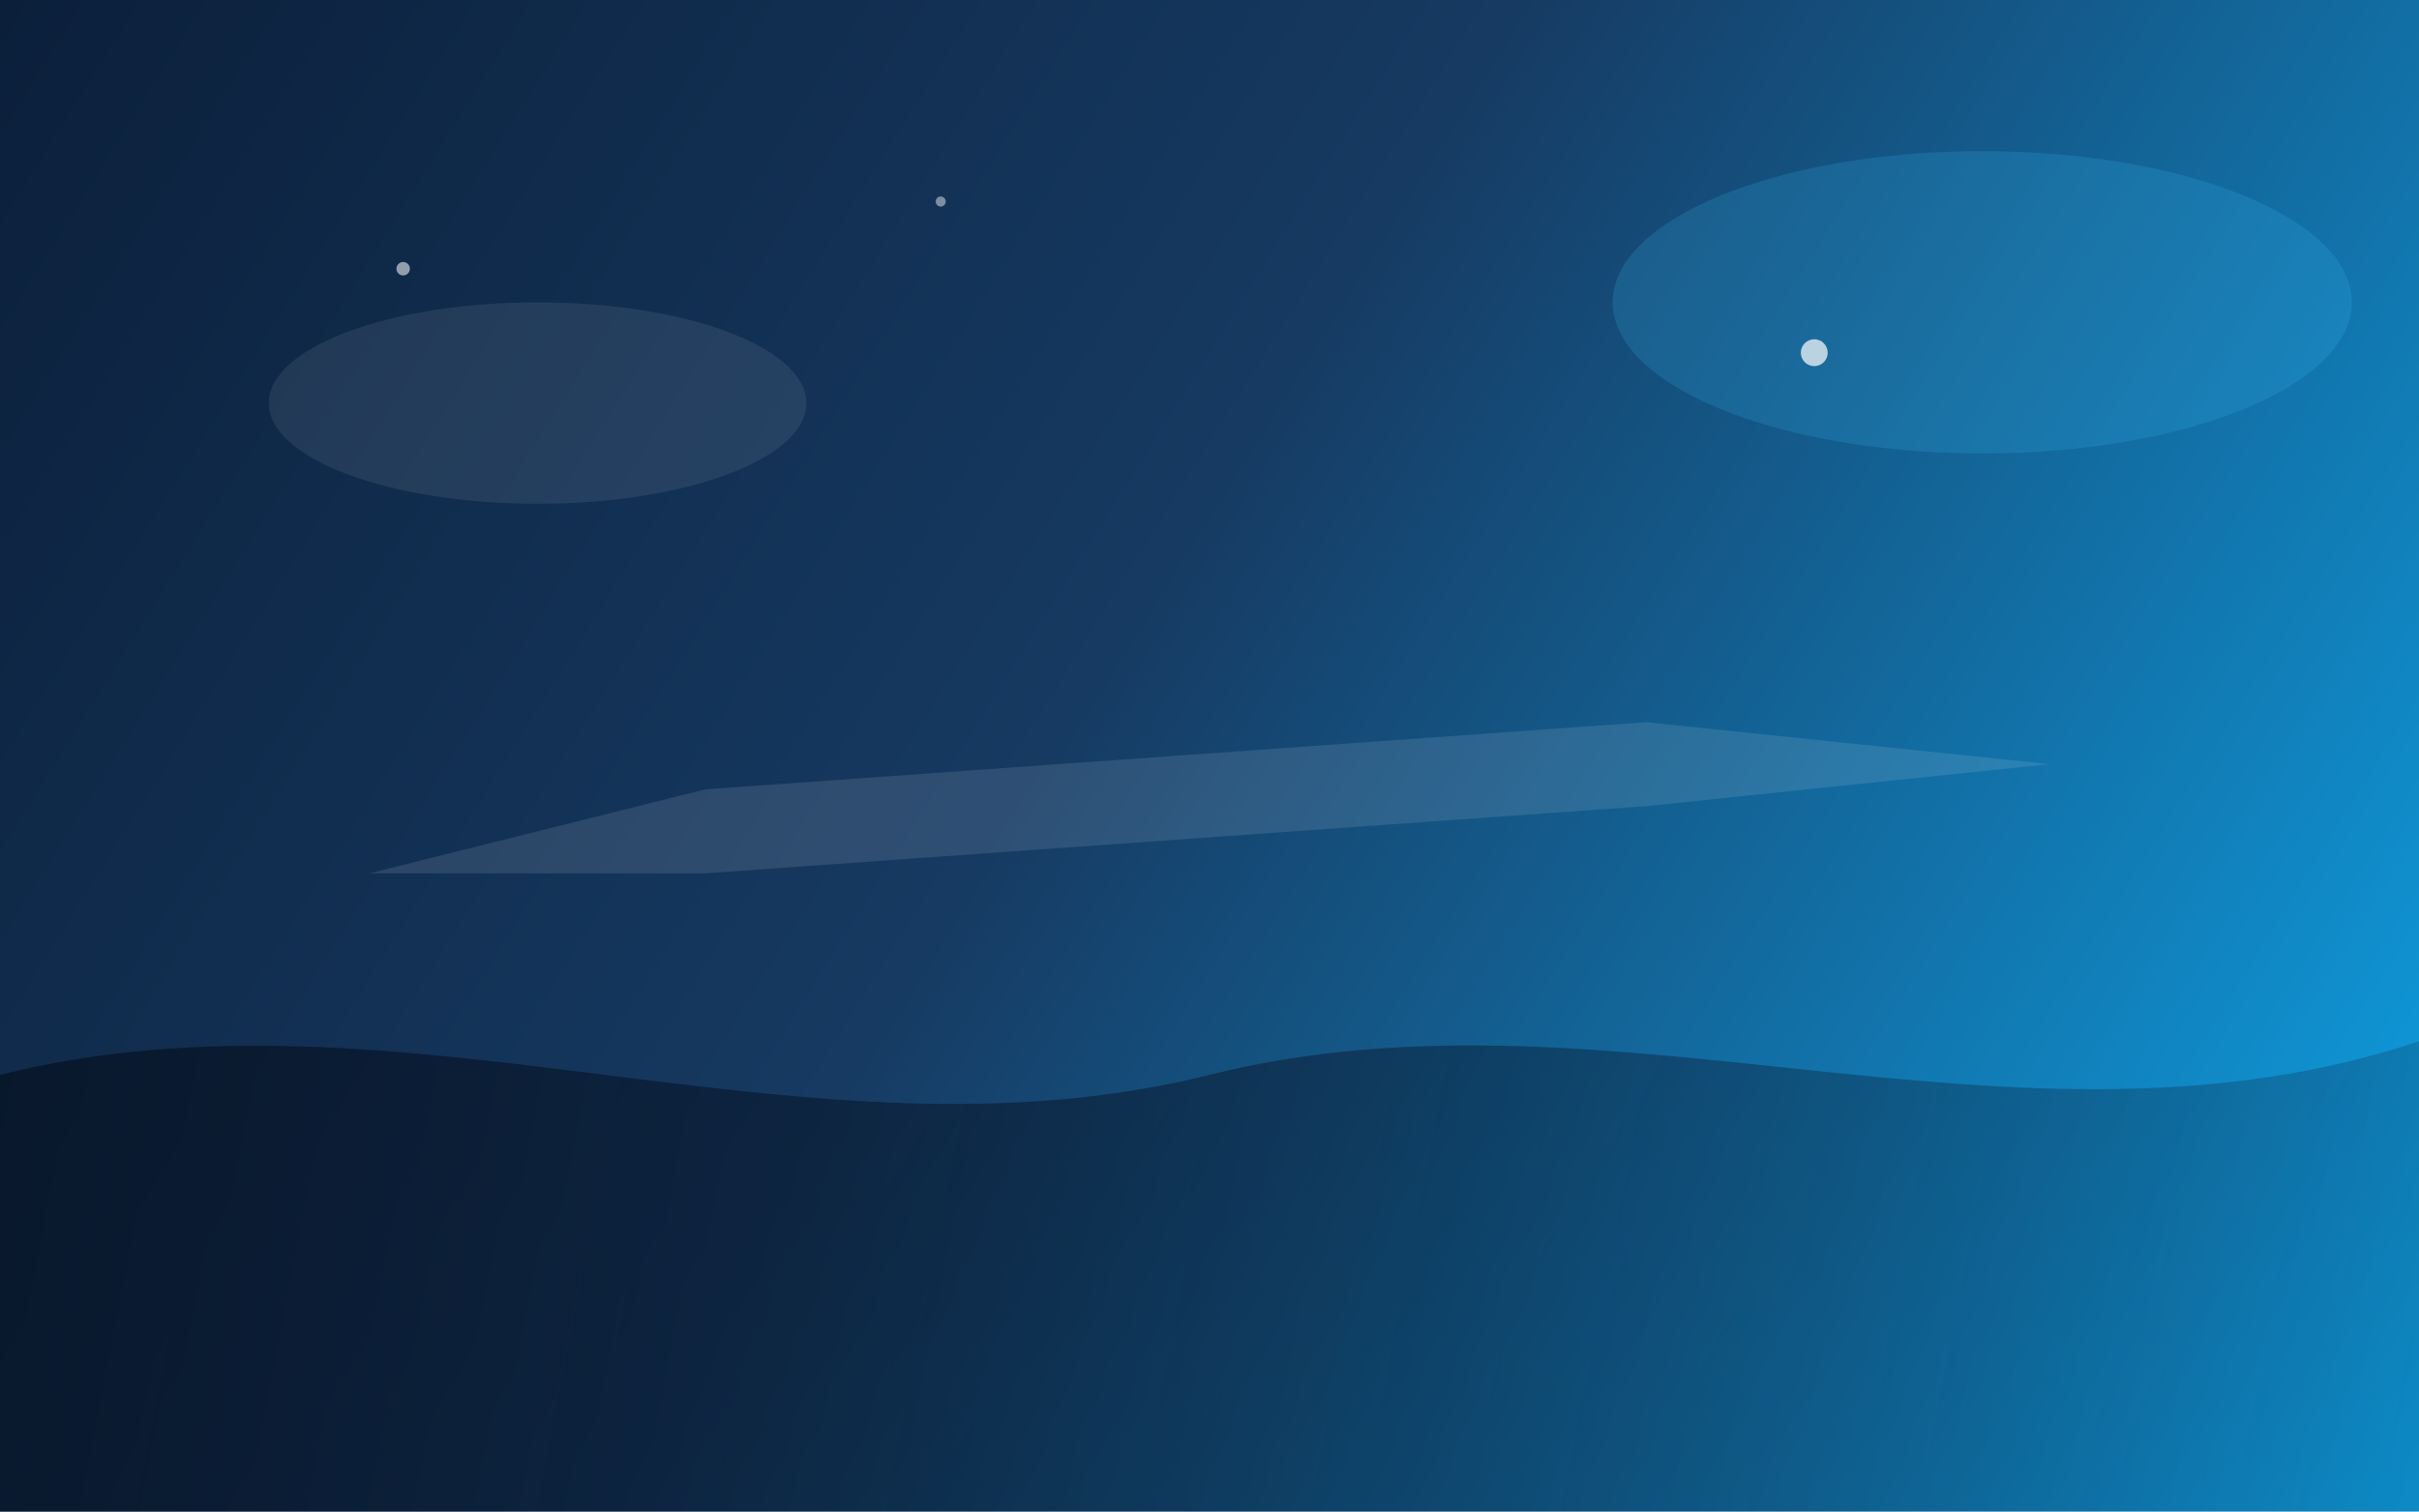
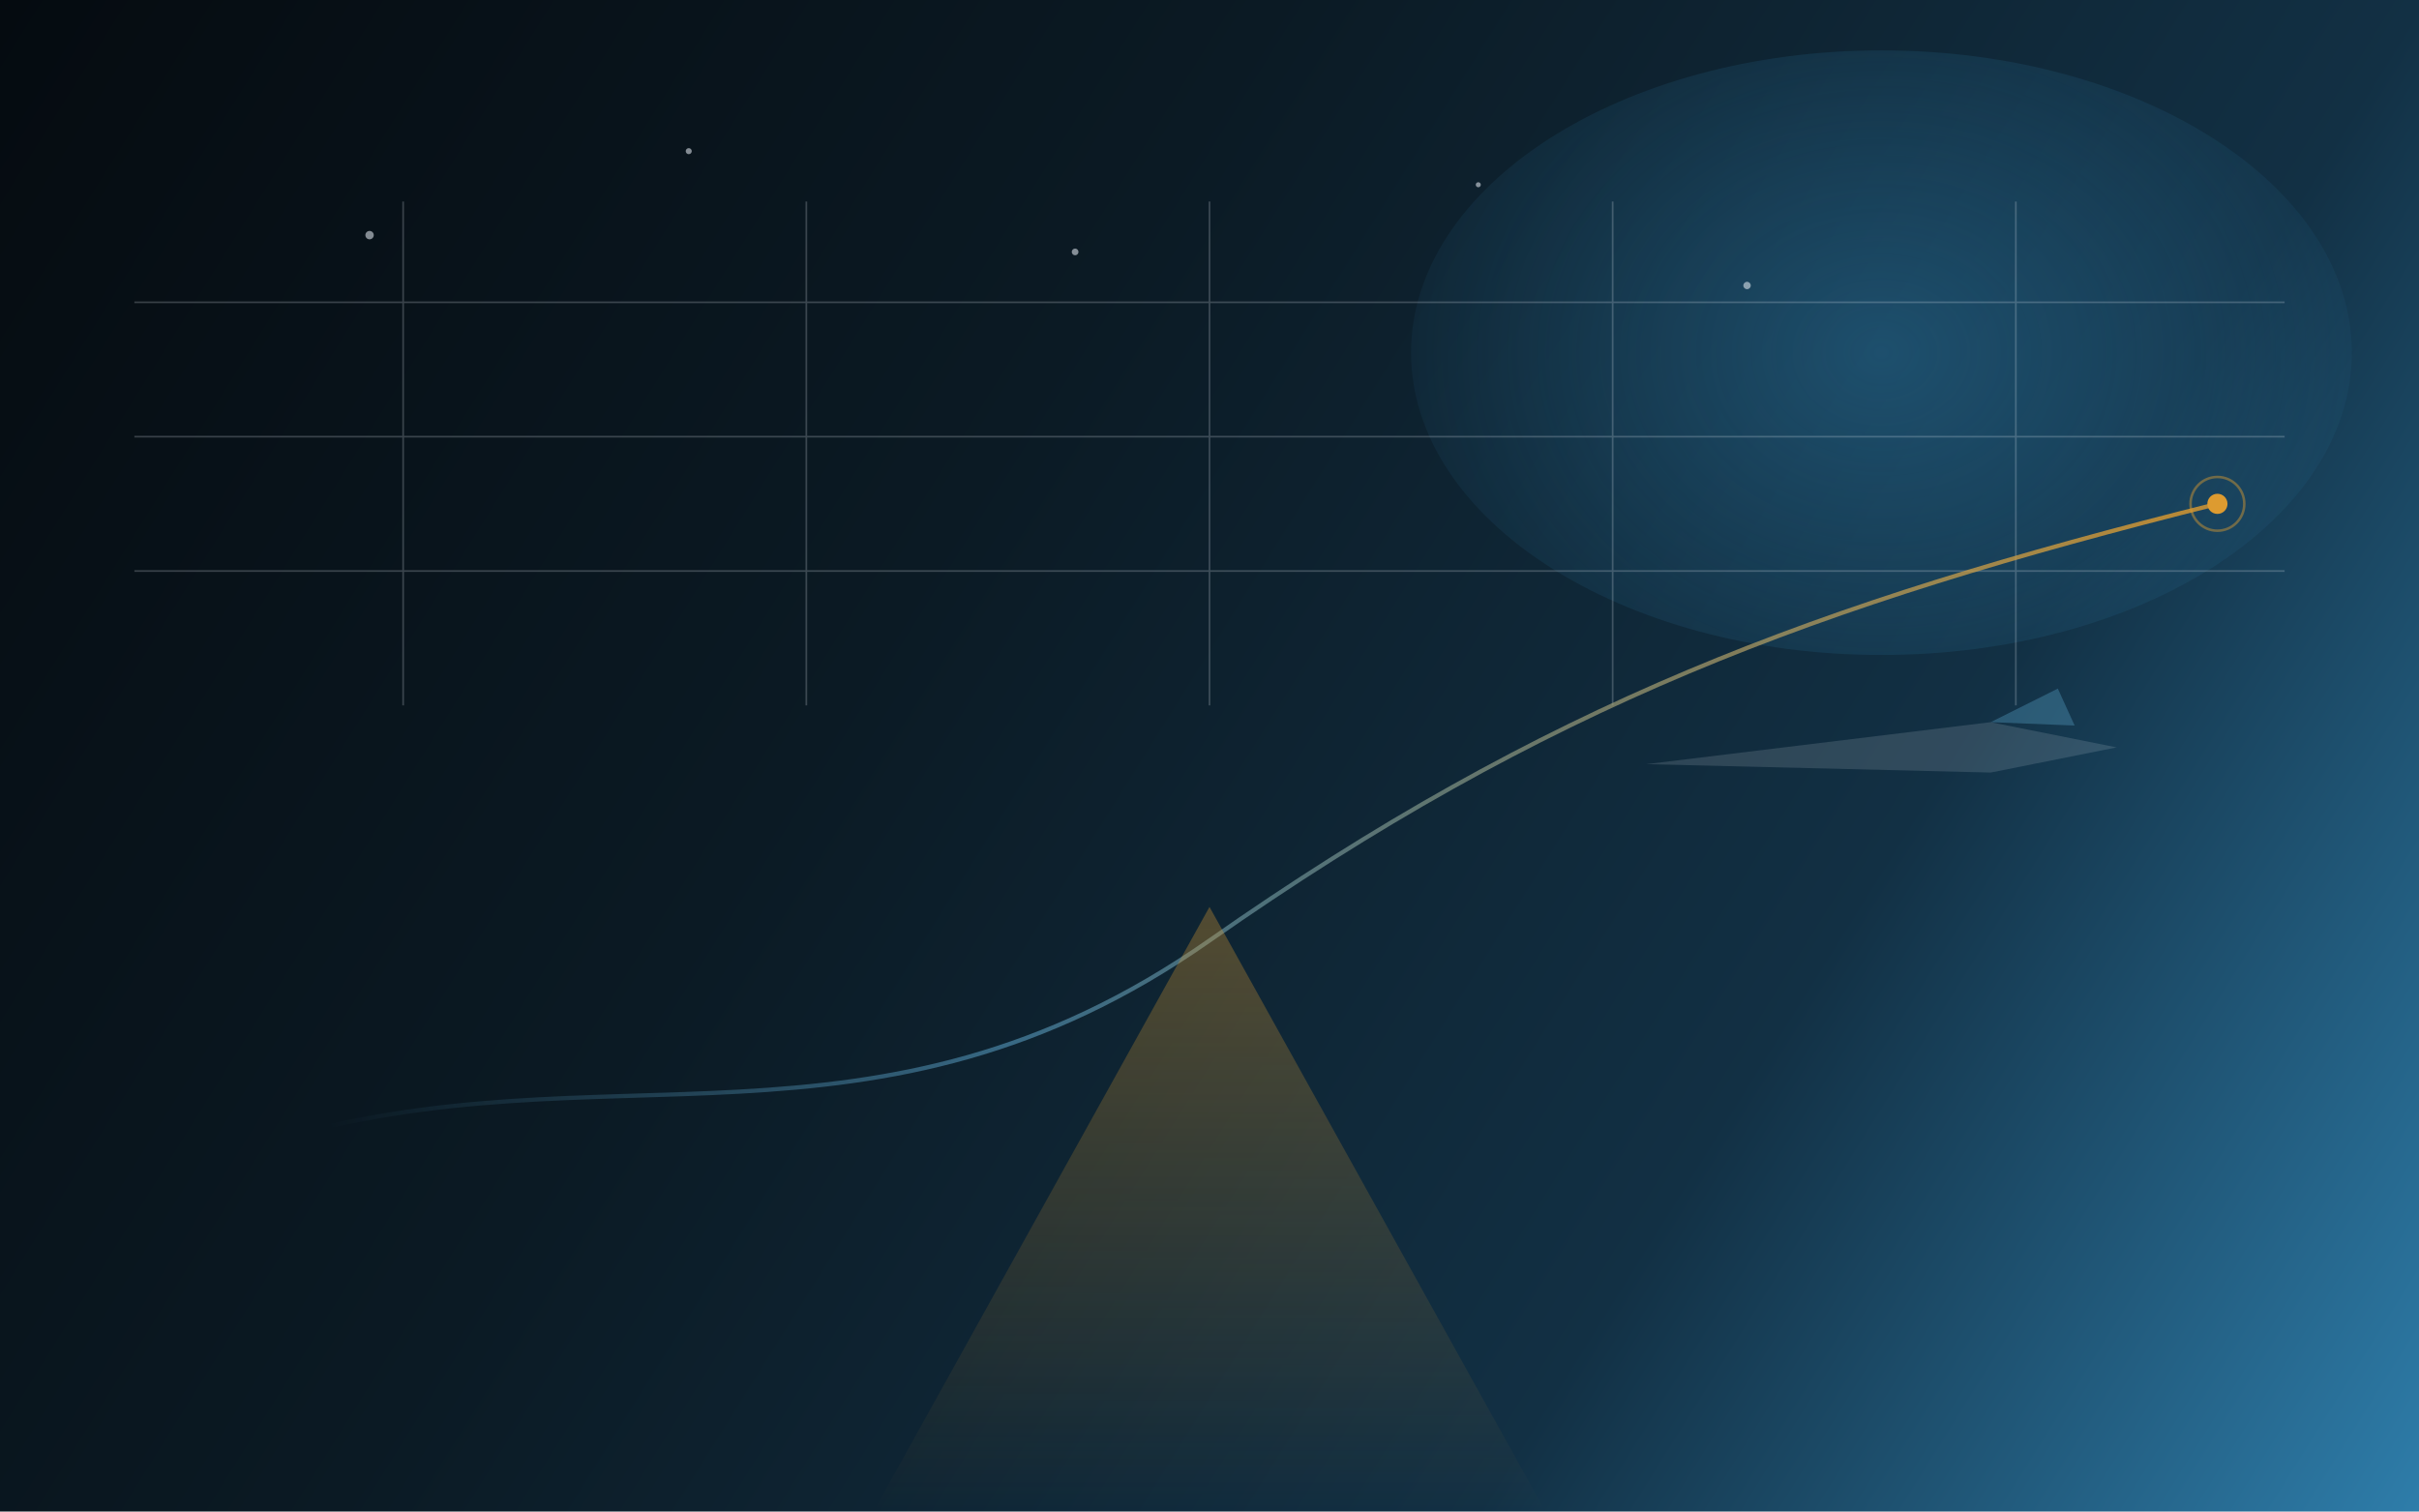
- <svg xmlns="http://www.w3.org/2000/svg" viewBox="0 0 1440 900" fill="none" role="img" aria-label="Aviation sky backdrop">
+ <svg xmlns="http://www.w3.org/2000/svg" viewBox="0 0 1440 900" fill="none" role="img" aria-label="ATPL PASS aviation learning platform sky">
  <defs>
    <linearGradient id="sky" x1="0" y1="0" x2="1440" y2="900" gradientUnits="userSpaceOnUse">
-       <stop stop-color="#0B1F3A" />
-       <stop offset="0.45" stop-color="#163A62" />
-       <stop offset="1" stop-color="#0EA5E9" />
+       <stop stop-color="#050B10" />
+       <stop offset="0.38" stop-color="#0B1A24" />
+       <stop offset="0.72" stop-color="#123044" />
+       <stop offset="1" stop-color="#2E7DAA" />
    </linearGradient>
-     <linearGradient id="horizon" x1="0" y1="620" x2="1440" y2="900" gradientUnits="userSpaceOnUse">
-       <stop stop-color="#071426" stop-opacity="0.85" />
-       <stop offset="1" stop-color="#0B1F3A" stop-opacity="0.2" />
+     <linearGradient id="runway" x1="720" y1="520" x2="720" y2="900" gradientUnits="userSpaceOnUse">
+       <stop stop-color="#DD9B30" stop-opacity="0.35" />
+       <stop offset="1" stop-color="#DD9B30" stop-opacity="0" />
    </linearGradient>
+     <linearGradient id="path" x1="180" y1="620" x2="1280" y2="280" gradientUnits="userSpaceOnUse">
+       <stop stop-color="#5BA3C9" stop-opacity="0" />
+       <stop offset="0.35" stop-color="#5BA3C9" stop-opacity="0.55" />
+       <stop offset="1" stop-color="#DD9B30" stop-opacity="0.8" />
+     </linearGradient>
+     <radialGradient id="glow" cx="0" cy="0" r="1" gradientUnits="userSpaceOnUse" gradientTransform="translate(1120 210) rotate(90) scale(280 340)">
+       <stop stop-color="#2E7DAA" stop-opacity="0.45" />
+       <stop offset="1" stop-color="#2E7DAA" stop-opacity="0" />
+     </radialGradient>
  </defs>
  <rect width="1440" height="900" fill="url(#sky)" />
-   <ellipse cx="1180" cy="180" rx="220" ry="90" fill="#38BDF8" fill-opacity="0.18" />
-   <ellipse cx="320" cy="240" rx="160" ry="60" fill="#FFFFFF" fill-opacity="0.08" />
-   <path d="M0 640C240 580 480 700 720 640C960 580 1200 700 1440 620V900H0V640Z" fill="url(#horizon)" />
-   <path d="M220 520L420 470L980 430L1220 455L980 480L420 520L220 520Z" fill="#E8EEF5" fill-opacity="0.12" />
-   <circle cx="1080" cy="210" r="8" fill="#FFFFFF" fill-opacity="0.7" />
-   <circle cx="240" cy="160" r="4" fill="#FFFFFF" fill-opacity="0.55" />
-   <circle cx="560" cy="120" r="3" fill="#FFFFFF" fill-opacity="0.45" />
+   <ellipse cx="1120" cy="210" rx="280" ry="180" fill="url(#glow)" />
+   <g opacity="0.22" stroke="#E8EEF5" stroke-width="1">
+     <path d="M80 180H1360" />
+     <path d="M80 260H1360" />
+     <path d="M80 340H1360" />
+     <path d="M240 120V420" />
+     <path d="M480 120V420" />
+     <path d="M720 120V420" />
+     <path d="M960 120V420" />
+     <path d="M1200 120V420" />
+   </g>
+   <path d="M160 680C360 620 520 700 720 560C920 420 1080 360 1320 300" stroke="url(#path)" stroke-width="2.5" stroke-linecap="round" />
+   <circle cx="1320" cy="300" r="6" fill="#DD9B30" />
+   <circle cx="1320" cy="300" r="16" stroke="#DD9B30" stroke-opacity="0.45" stroke-width="1.5" />
+   <path d="M520 900L720 540L920 900" fill="url(#runway)" />
+   <g fill="#E8EEF5" fill-opacity="0.55">
+     <circle cx="220" cy="140" r="2.5" />
+     <circle cx="410" cy="90" r="1.8" />
+     <circle cx="640" cy="150" r="2" />
+     <circle cx="880" cy="110" r="1.5" />
+     <circle cx="1040" cy="170" r="2.2" />
+   </g>
+   <path d="M980 455L1185 430L1260 445L1185 460L980 455Z" fill="#E8EEF5" fill-opacity="0.14" />
+   <path d="M1185 430L1225 410L1235 432" fill="#5BA3C9" fill-opacity="0.35" />
</svg>
